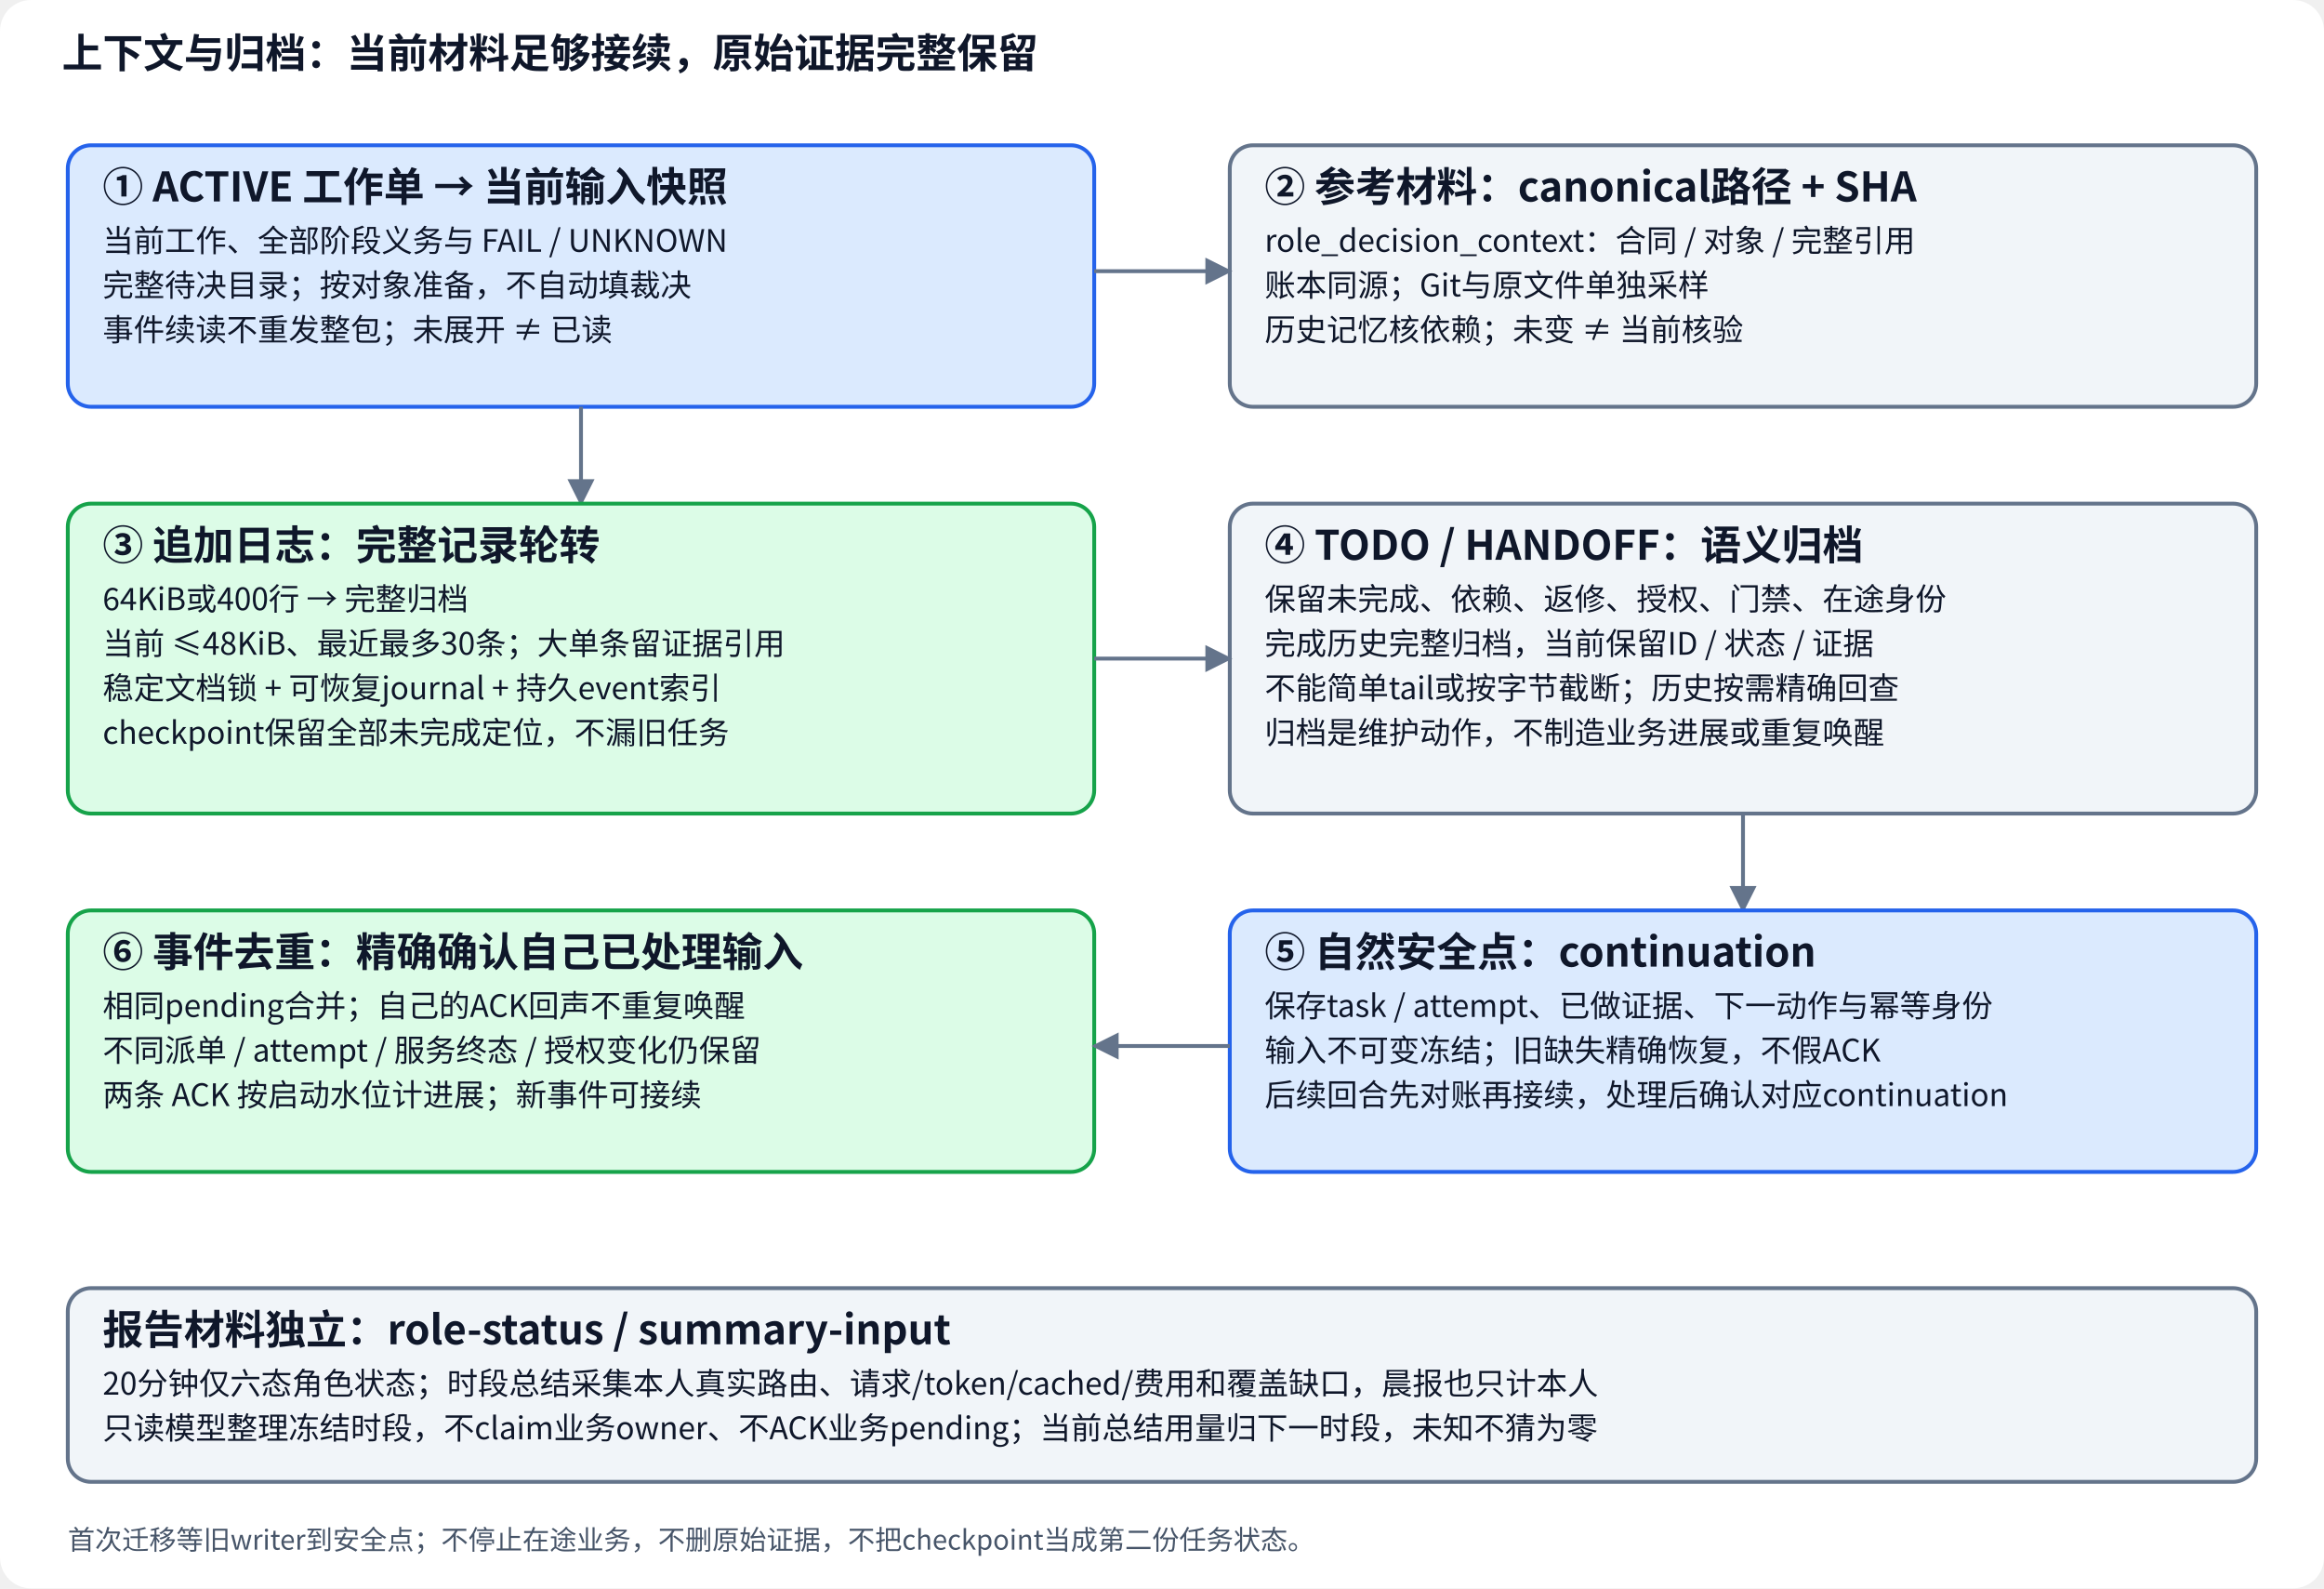
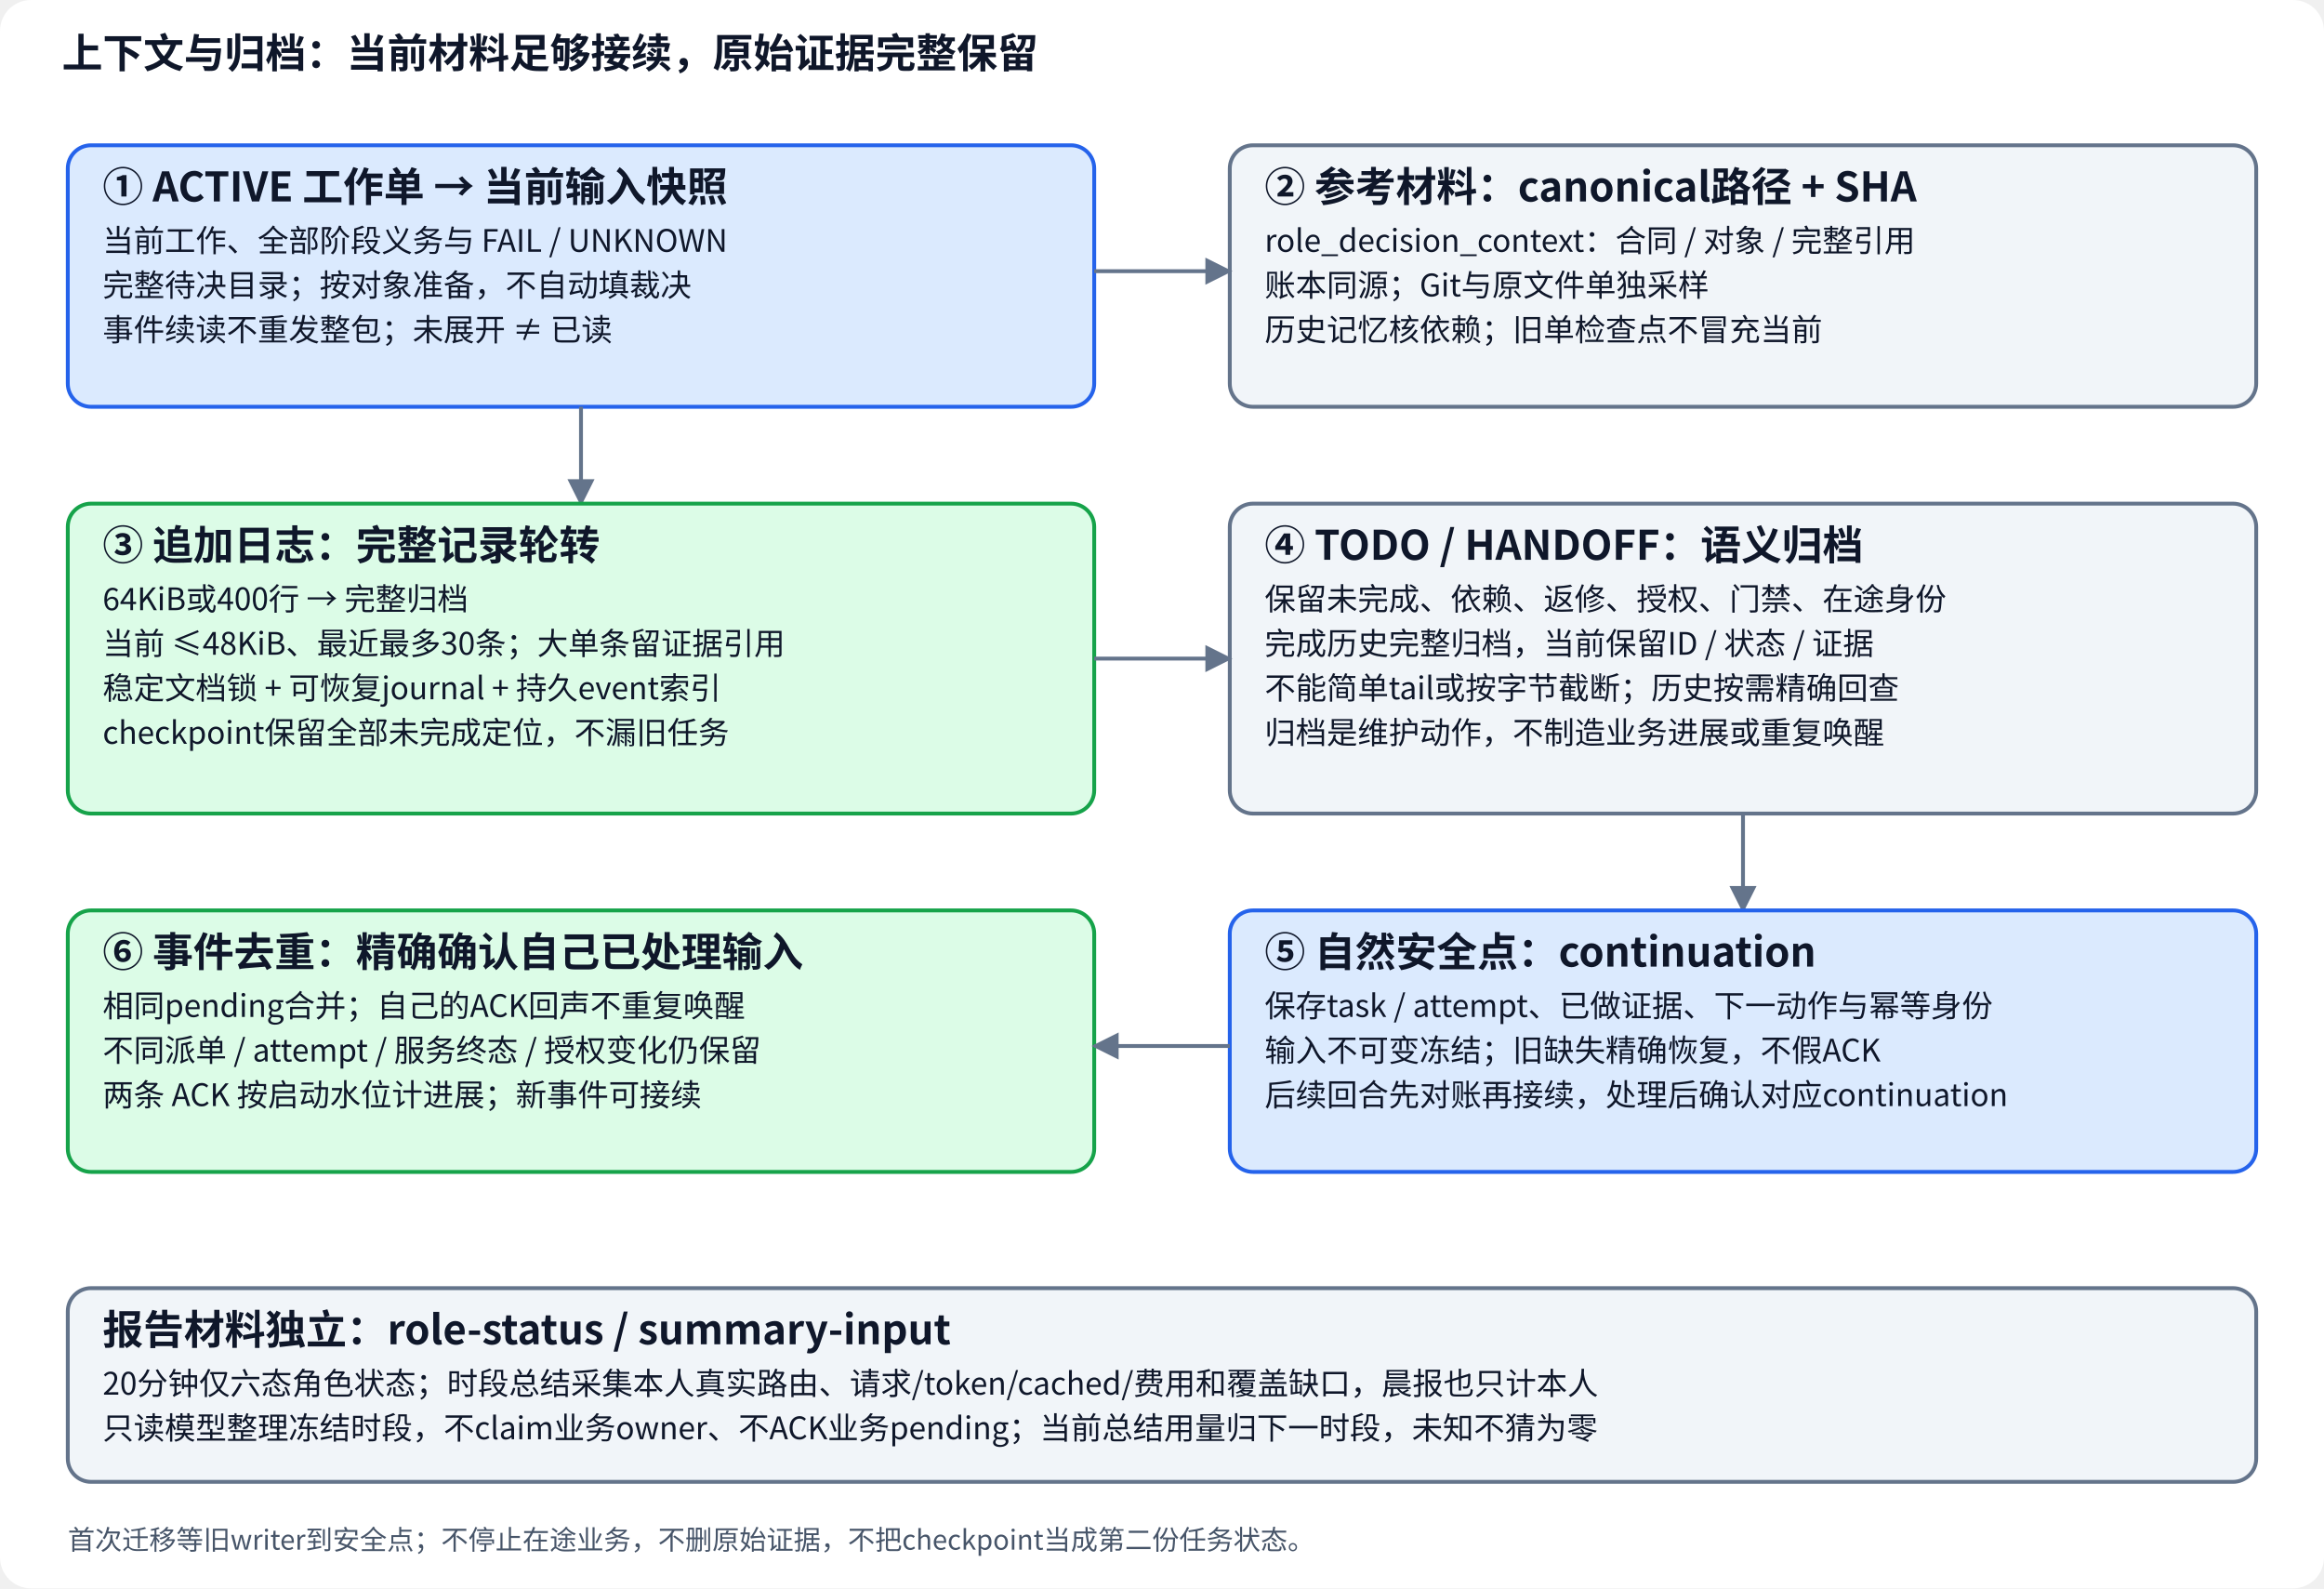
<svg xmlns="http://www.w3.org/2000/svg" width="1200" height="820" viewBox="0 0 1200 820" role="img" aria-labelledby="title desc">
  <defs>
    <marker id="arrow" viewBox="0 0 10 10" refX="9" refY="5" markerWidth="7" markerHeight="7" orient="auto-start-reverse">
      <path d="M 0 0 L 10 5 L 0 10 z" fill="#64748b" />
    </marker>
  </defs>
  <style>text{font-family:"Noto Sans CJK SC","Microsoft YaHei","PingFang SC",sans-serif;fill:#0f172a}.heading{font-size:21px;font-weight:700}.line{font-size:16px}.note{font-size:14px;fill:#475569}</style>
  <rect width="1200" height="820" fill="#ffffff" rx="16" />
  <text x="32" y="35" class="heading">上下文与归档：当前材料足够接续，原始证据完整保留</text>
  <rect x="35" y="75" width="530" height="135" rx="12" fill="#dbeafe" stroke="#2563eb" stroke-width="2" />
  <text x="53" y="104" class="heading">① ACTIVE 工作单 → 当前输入快照</text>
  <text x="53" y="130" class="line">当前工作、全部阶段义务与 FAIL / UNKNOWN</text>
  <text x="53" y="153" class="line">完整待决目录；按对象准备，不自动填裁决</text>
  <text x="53" y="176" class="line">事件续读不重发整包；未展开 ≠ 已读</text>
  <rect x="635" y="75" width="530" height="135" rx="12" fill="#f1f5f9" stroke="#64748b" stroke-width="2" />
  <text x="653" y="104" class="heading">② 参考材料：canonical路径 + SHA</text>
  <text x="653" y="130" class="line">role_decision_context：合同 / 对象 / 完整引用</text>
  <text x="653" y="153" class="line">账本同源；Git与原文件单独采样</text>
-   <text x="653" y="176" class="line">历史记忆核依赖；未变 ≠ 当前核验</text>
+   <text x="653" y="176" class="line">历史记忆核依赖；旧单检查点不冒充当前</text>
  <polyline points="565,140 635,140" fill="none" stroke="#64748b" stroke-width="2" marker-end="url(#arrow)" />
  <polyline points="300,210 300,260" fill="none" stroke="#64748b" stroke-width="2" marker-end="url(#arrow)" />
  <rect x="35" y="260" width="530" height="160" rx="12" fill="#dcfce7" stroke="#16a34a" stroke-width="2" />
  <text x="53" y="289" class="heading">③ 追加日志：完整记录轮转</text>
  <text x="53" y="315" class="line">64KiB或400行 → 完整归档</text>
  <text x="53" y="338" class="line">当前 ≤48KiB、最近最多30条；大单条留证据引用</text>
  <text x="53" y="361" class="line">稳定文档锁 + 可恢复journal + 持久event索引</text>
  <text x="53" y="384" class="line">checkpoint保留全部未完成定位，不漏旧任务</text>
  <rect x="635" y="260" width="530" height="160" rx="12" fill="#f1f5f9" stroke="#64748b" stroke-width="2" />
  <text x="653" y="289" class="heading">④ TODO / HANDOFF：语义归档</text>
  <text x="653" y="315" class="line">保留未完成、依赖、返修、授权、门禁、在途身份</text>
  <text x="653" y="338" class="line">完成历史完整归档，当前保留ID / 状态 / 证据</text>
  <text x="653" y="361" class="line">不能简单tail或按字节截断；历史按需精确回查</text>
  <text x="653" y="384" class="line">归档是维护动作，不制造业务进展或重复唤醒</text>
  <polyline points="565,340 635,340" fill="none" stroke="#64748b" stroke-width="2" marker-end="url(#arrow)" />
  <polyline points="900,420 900,470" fill="none" stroke="#64748b" stroke-width="2" marker-end="url(#arrow)" />
  <rect x="635" y="470" width="530" height="135" rx="12" fill="#dbeafe" stroke="#2563eb" stroke-width="2" />
  <text x="653" y="499" class="heading">⑤ 自然安全点：continuation</text>
  <text x="653" y="525" class="line">保存task / attempt、已做证据、下一动作与幂等身份</text>
  <text x="653" y="548" class="line">输入不可变冻结；旧缺失精确恢复，不假ACK</text>
  <text x="653" y="571" class="line">后续回合先对账再接续，处理后确认对应continuation</text>
  <rect x="35" y="470" width="530" height="135" rx="12" fill="#dcfce7" stroke="#16a34a" stroke-width="2" />
  <text x="53" y="499" class="heading">⑥ 事件去重：精确确认自己已处理输入</text>
  <text x="53" y="525" class="line">相同pending合并；自己的ACK回声不重复唤醒</text>
  <text x="53" y="548" class="line">不同派单 / attempt / 服务终态 / 授权变化仍保留</text>
  <text x="53" y="571" class="line">两条 ACK 按启动水位计进展；新事件可接续</text>
  <polyline points="635,540 565,540" fill="none" stroke="#64748b" stroke-width="2" marker-end="url(#arrow)" />
  <rect x="35" y="665" width="1130" height="100" rx="12" fill="#f1f5f9" stroke="#64748b" stroke-width="2" />
  <text x="53" y="694" class="heading">报告材料独立：role-status / summary-input</text>
  <text x="53" y="720" class="line">20分钟仅六态角色状态；时段总结采集本人真实路由、请求/token/cached/费用和覆盖缺口，晨报也只计本人</text>
  <text x="53" y="743" class="line">只读模型整理冻结时段，不claim业务owner、不ACK业务pending；当前总结用量归下一时段，未知不猜为零</text>
  <text x="35" y="800" class="note">首次迁移等旧writer到安全点；不停止在途业务，不删原始证据，不把checkpoint当成第二份任务状态。</text>
</svg>
